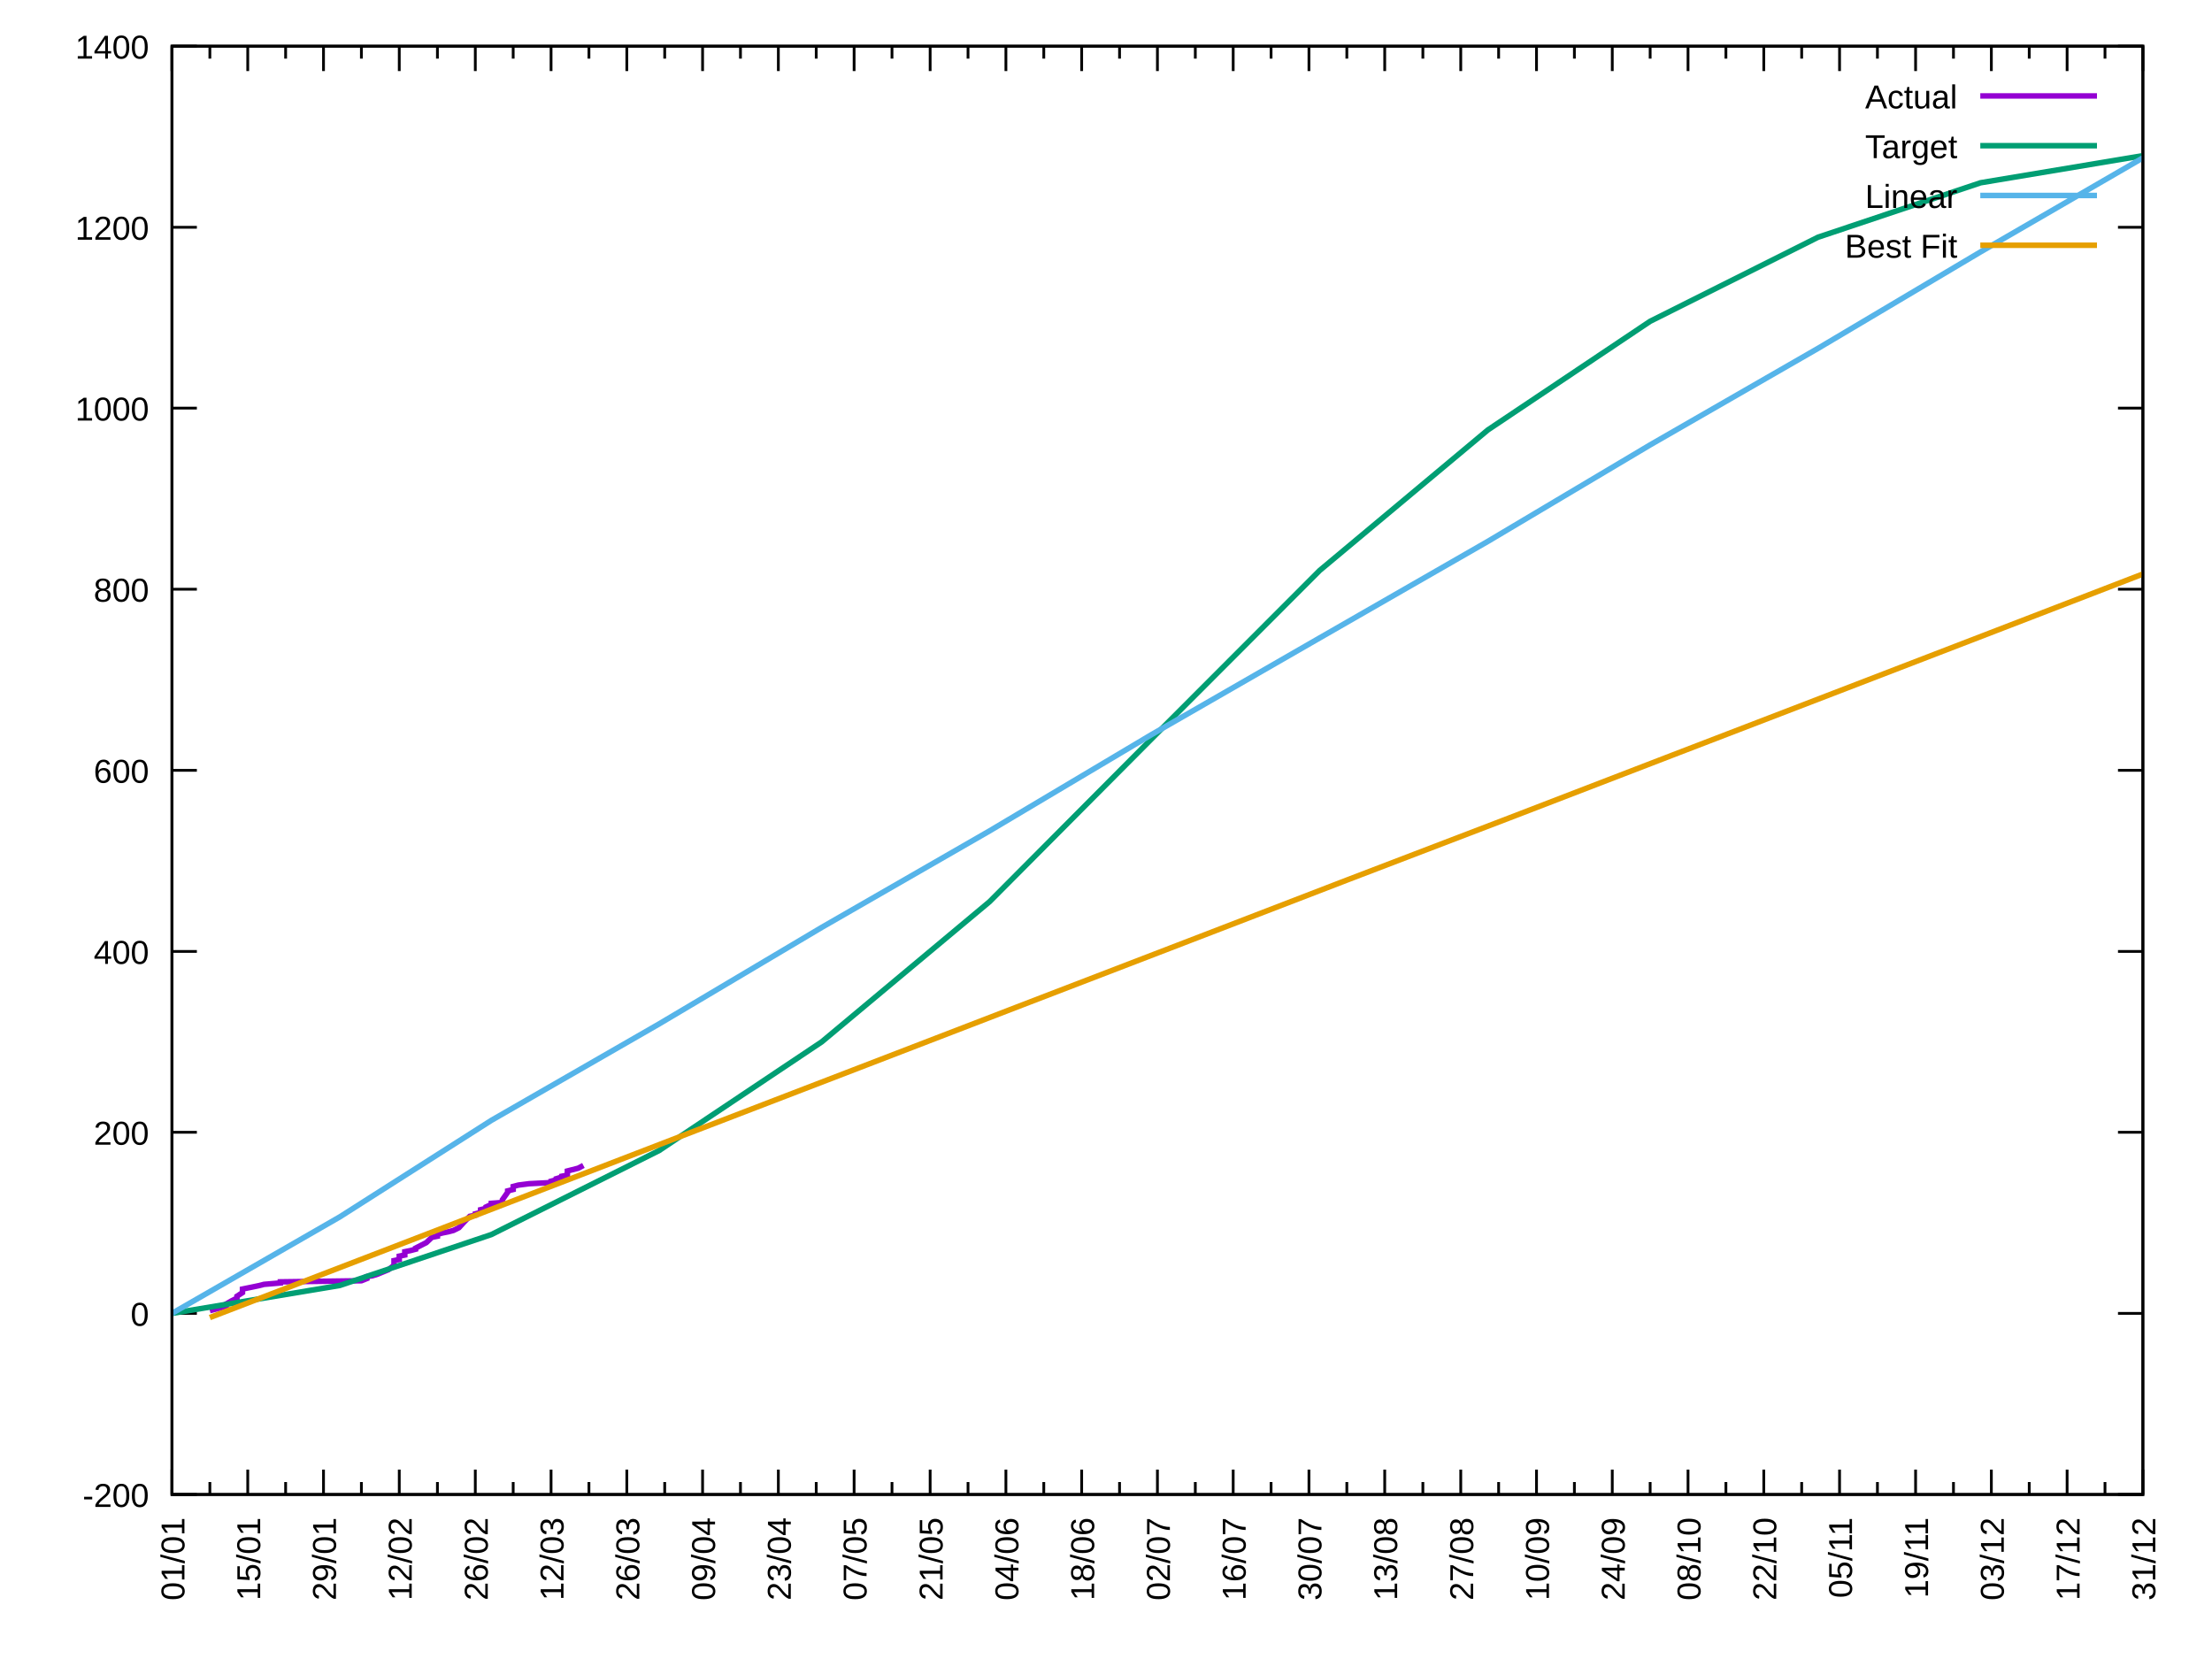
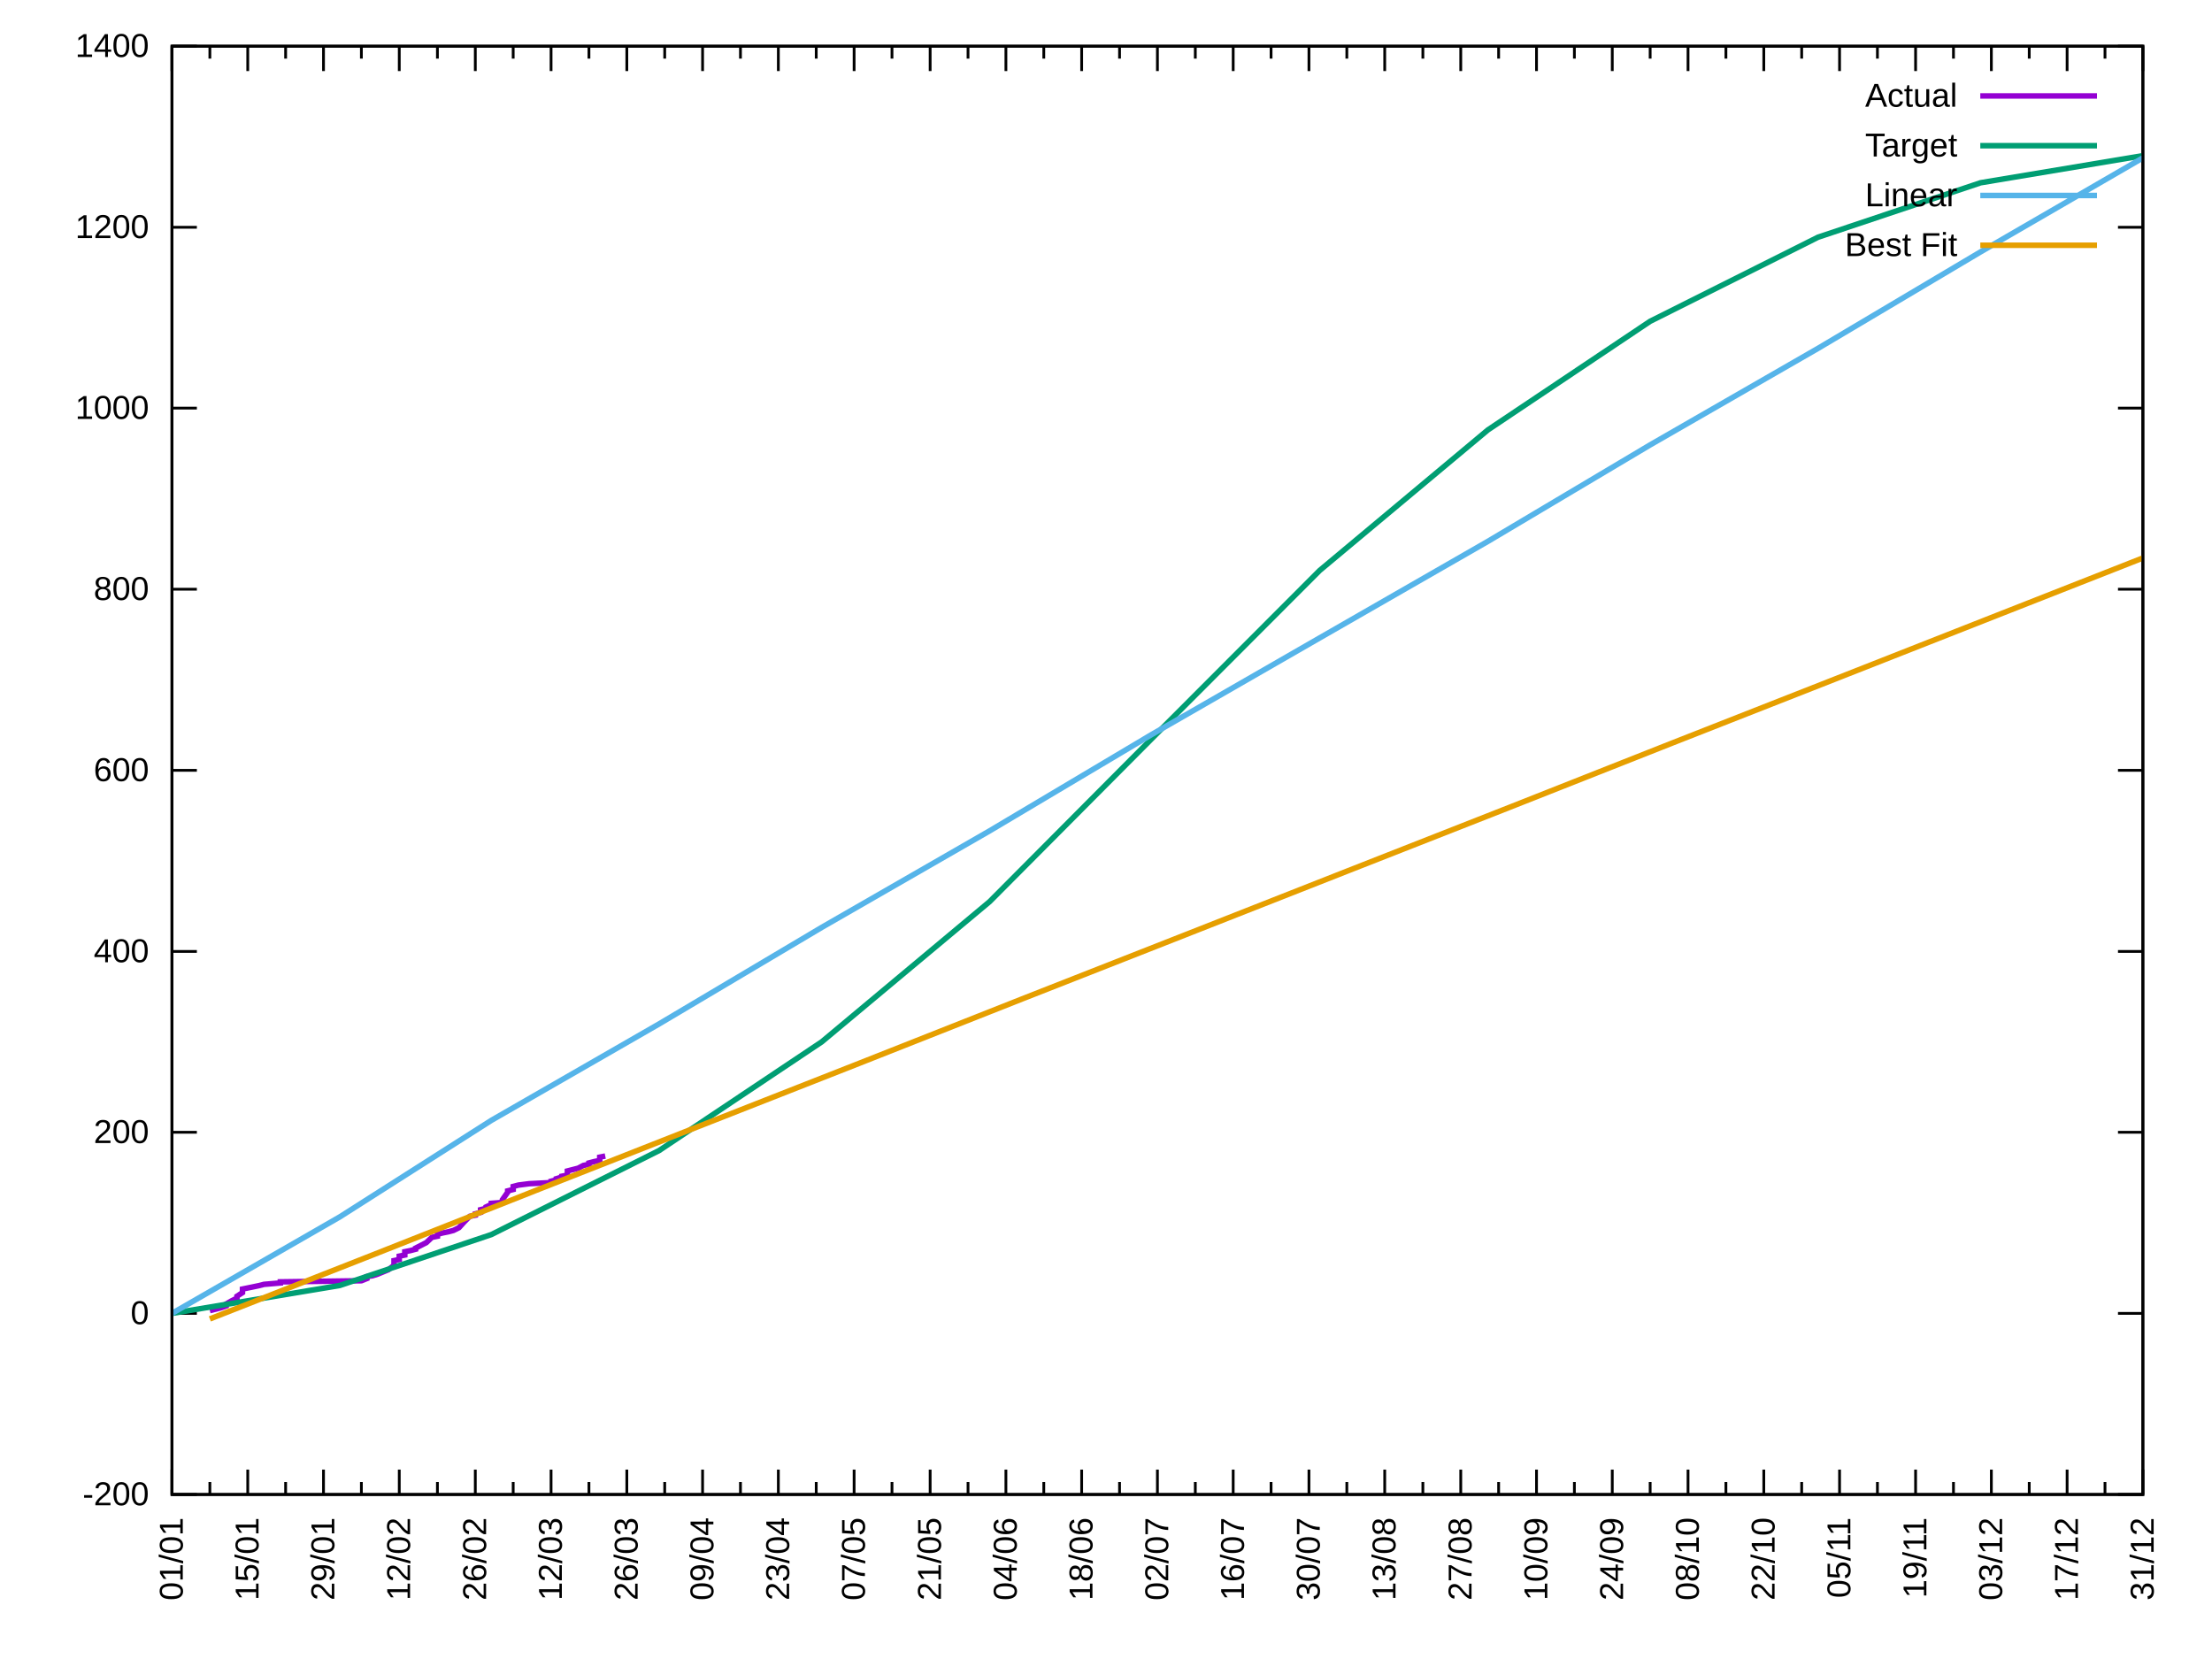
<svg xmlns="http://www.w3.org/2000/svg" xmlns:xlink="http://www.w3.org/1999/xlink" width="800" height="600" viewBox="0 0 800 600">
  <g id="gnuplot_canvas">
    <rect x="0" y="0" width="800" height="600" fill="none" />
    <defs>
      <circle id="gpDot" r="0.5" stroke-width="0.5" />
      <path id="gpPt0" stroke-width="0.222" stroke="currentColor" d="M-1,0 h2 M0,-1 v2" />
      <path id="gpPt1" stroke-width="0.222" stroke="currentColor" d="M-1,-1 L1,1 M1,-1 L-1,1" />
      <path id="gpPt2" stroke-width="0.222" stroke="currentColor" d="M-1,0 L1,0 M0,-1 L0,1 M-1,-1 L1,1 M-1,1 L1,-1" />
      <rect id="gpPt3" stroke-width="0.222" stroke="currentColor" x="-1" y="-1" width="2" height="2" />
      <rect id="gpPt4" stroke-width="0.222" stroke="currentColor" fill="currentColor" x="-1" y="-1" width="2" height="2" />
      <circle id="gpPt5" stroke-width="0.222" stroke="currentColor" cx="0" cy="0" r="1" />
      <use xlink:href="#gpPt5" id="gpPt6" fill="currentColor" stroke="none" />
      <path id="gpPt7" stroke-width="0.222" stroke="currentColor" d="M0,-1.33 L-1.33,0.67 L1.33,0.67 z" />
      <use xlink:href="#gpPt7" id="gpPt8" fill="currentColor" stroke="none" />
      <use xlink:href="#gpPt7" id="gpPt9" stroke="currentColor" transform="rotate(180)" />
      <use xlink:href="#gpPt9" id="gpPt10" fill="currentColor" stroke="none" />
      <use xlink:href="#gpPt3" id="gpPt11" stroke="currentColor" transform="rotate(45)" />
      <use xlink:href="#gpPt11" id="gpPt12" fill="currentColor" stroke="none" />
      <path id="gpPt13" stroke-width="0.222" stroke="currentColor" d="M0,1.330 L1.265,0.411 L0.782,-1.067 L-0.782,-1.076 L-1.265,0.411 z" />
      <use xlink:href="#gpPt13" id="gpPt14" fill="currentColor" stroke="none" />
      <filter id="textbox" filterUnits="objectBoundingBox" x="0" y="0" height="1" width="1">
        <feFlood flood-color="white" flood-opacity="1" result="bgnd" />
        <feComposite in="SourceGraphic" in2="bgnd" operator="atop" />
      </filter>
      <filter id="greybox" filterUnits="objectBoundingBox" x="0" y="0" height="1" width="1">
        <feFlood flood-color="lightgrey" flood-opacity="1" result="grey" />
        <feComposite in="SourceGraphic" in2="grey" operator="atop" />
      </filter>
    </defs>
    <g fill="none" color="white" stroke="currentColor" stroke-width="1.00" stroke-linecap="butt" stroke-linejoin="miter">
</g>
    <g fill="none" color="black" stroke="currentColor" stroke-width="1.00" stroke-linecap="butt" stroke-linejoin="miter">
      <path stroke="black" d="M62.2,540.5 L71.2,540.5 M775.0,540.5 L766.0,540.5  " />
-       <g transform="translate(53.9,545.0)" stroke="none" fill="black" font-family="Arial" font-size="12.00" text-anchor="end">
+       <g transform="translate(53.9,544.4)" stroke="none" fill="black" font-family="Arial" font-size="12.00" text-anchor="end">
        <text>
          <tspan font-family="Arial">-200</tspan>
        </text>
      </g>
    </g>
    <g fill="none" color="black" stroke="currentColor" stroke-width="1.00" stroke-linecap="butt" stroke-linejoin="miter">
      <path stroke="black" d="M62.2,475.0 L71.2,475.0 M775.0,475.0 L766.0,475.0  " />
-       <g transform="translate(53.9,479.5)" stroke="none" fill="black" font-family="Arial" font-size="12.00" text-anchor="end">
+       <g transform="translate(53.9,478.9)" stroke="none" fill="black" font-family="Arial" font-size="12.00" text-anchor="end">
        <text>
          <tspan font-family="Arial"> 0</tspan>
        </text>
      </g>
    </g>
    <g fill="none" color="black" stroke="currentColor" stroke-width="1.00" stroke-linecap="butt" stroke-linejoin="miter">
      <path stroke="black" d="M62.2,409.5 L71.2,409.5 M775.0,409.5 L766.0,409.5  " />
-       <g transform="translate(53.9,414.0)" stroke="none" fill="black" font-family="Arial" font-size="12.00" text-anchor="end">
+       <g transform="translate(53.9,413.4)" stroke="none" fill="black" font-family="Arial" font-size="12.00" text-anchor="end">
        <text>
          <tspan font-family="Arial"> 200</tspan>
        </text>
      </g>
    </g>
    <g fill="none" color="black" stroke="currentColor" stroke-width="1.00" stroke-linecap="butt" stroke-linejoin="miter">
      <path stroke="black" d="M62.2,344.1 L71.2,344.1 M775.0,344.1 L766.0,344.1  " />
-       <g transform="translate(53.9,348.6)" stroke="none" fill="black" font-family="Arial" font-size="12.00" text-anchor="end">
+       <g transform="translate(53.9,348.0)" stroke="none" fill="black" font-family="Arial" font-size="12.00" text-anchor="end">
        <text>
          <tspan font-family="Arial"> 400</tspan>
        </text>
      </g>
    </g>
    <g fill="none" color="black" stroke="currentColor" stroke-width="1.00" stroke-linecap="butt" stroke-linejoin="miter">
      <path stroke="black" d="M62.2,278.6 L71.2,278.6 M775.0,278.6 L766.0,278.6  " />
-       <g transform="translate(53.9,283.1)" stroke="none" fill="black" font-family="Arial" font-size="12.00" text-anchor="end">
+       <g transform="translate(53.9,282.5)" stroke="none" fill="black" font-family="Arial" font-size="12.00" text-anchor="end">
        <text>
          <tspan font-family="Arial"> 600</tspan>
        </text>
      </g>
    </g>
    <g fill="none" color="black" stroke="currentColor" stroke-width="1.00" stroke-linecap="butt" stroke-linejoin="miter">
      <path stroke="black" d="M62.2,213.1 L71.2,213.1 M775.0,213.1 L766.0,213.1  " />
-       <g transform="translate(53.9,217.6)" stroke="none" fill="black" font-family="Arial" font-size="12.00" text-anchor="end">
+       <g transform="translate(53.9,217.0)" stroke="none" fill="black" font-family="Arial" font-size="12.00" text-anchor="end">
        <text>
          <tspan font-family="Arial"> 800</tspan>
        </text>
      </g>
    </g>
    <g fill="none" color="black" stroke="currentColor" stroke-width="1.00" stroke-linecap="butt" stroke-linejoin="miter">
      <path stroke="black" d="M62.2,147.6 L71.2,147.6 M775.0,147.6 L766.0,147.6  " />
-       <g transform="translate(53.9,152.1)" stroke="none" fill="black" font-family="Arial" font-size="12.00" text-anchor="end">
+       <g transform="translate(53.9,151.5)" stroke="none" fill="black" font-family="Arial" font-size="12.00" text-anchor="end">
        <text>
          <tspan font-family="Arial"> 1000</tspan>
        </text>
      </g>
    </g>
    <g fill="none" color="black" stroke="currentColor" stroke-width="1.00" stroke-linecap="butt" stroke-linejoin="miter">
      <path stroke="black" d="M62.2,82.2 L71.2,82.2 M775.0,82.2 L766.0,82.2  " />
-       <g transform="translate(53.9,86.7)" stroke="none" fill="black" font-family="Arial" font-size="12.00" text-anchor="end">
+       <g transform="translate(53.9,86.1)" stroke="none" fill="black" font-family="Arial" font-size="12.00" text-anchor="end">
        <text>
          <tspan font-family="Arial"> 1200</tspan>
        </text>
      </g>
    </g>
    <g fill="none" color="black" stroke="currentColor" stroke-width="1.00" stroke-linecap="butt" stroke-linejoin="miter">
      <path stroke="black" d="M62.2,16.7 L71.2,16.7 M775.0,16.7 L766.0,16.7  " />
-       <g transform="translate(53.9,21.2)" stroke="none" fill="black" font-family="Arial" font-size="12.00" text-anchor="end">
+       <g transform="translate(53.9,20.6)" stroke="none" fill="black" font-family="Arial" font-size="12.00" text-anchor="end">
        <text>
          <tspan font-family="Arial"> 1400</tspan>
        </text>
      </g>
    </g>
    <g fill="none" color="black" stroke="currentColor" stroke-width="1.00" stroke-linecap="butt" stroke-linejoin="miter">
      <path stroke="black" d="M62.2,540.5 L62.2,531.5 M62.2,16.7 L62.2,25.7  " />
-       <g transform="translate(66.7,548.8) rotate(270)" stroke="none" fill="black" font-family="Arial" font-size="12.00" text-anchor="end">
+       <g transform="translate(66.1,548.8) rotate(270)" stroke="none" fill="black" font-family="Arial" font-size="12.00" text-anchor="end">
        <text>
          <tspan font-family="Arial">01/01</tspan>
        </text>
      </g>
    </g>
    <g fill="none" color="black" stroke="currentColor" stroke-width="1.00" stroke-linecap="butt" stroke-linejoin="miter">
      <path stroke="black" d="M75.9,540.5 L75.9,536.0 M75.9,16.7 L75.9,21.2 M89.6,540.5 L89.6,531.5 M89.6,16.7 L89.6,25.7    " />
-       <g transform="translate(94.1,548.8) rotate(270)" stroke="none" fill="black" font-family="Arial" font-size="12.00" text-anchor="end">
+       <g transform="translate(93.5,548.8) rotate(270)" stroke="none" fill="black" font-family="Arial" font-size="12.00" text-anchor="end">
        <text>
          <tspan font-family="Arial">15/01</tspan>
        </text>
      </g>
    </g>
    <g fill="none" color="black" stroke="currentColor" stroke-width="1.00" stroke-linecap="butt" stroke-linejoin="miter">
      <path stroke="black" d="M103.3,540.5 L103.3,536.0 M103.3,16.7 L103.3,21.2 M117.0,540.5 L117.0,531.5 M117.0,16.7 L117.0,25.7    " />
-       <g transform="translate(121.5,548.8) rotate(270)" stroke="none" fill="black" font-family="Arial" font-size="12.00" text-anchor="end">
+       <g transform="translate(120.9,548.8) rotate(270)" stroke="none" fill="black" font-family="Arial" font-size="12.00" text-anchor="end">
        <text>
          <tspan font-family="Arial">29/01</tspan>
        </text>
      </g>
    </g>
    <g fill="none" color="black" stroke="currentColor" stroke-width="1.00" stroke-linecap="butt" stroke-linejoin="miter">
      <path stroke="black" d="M130.7,540.5 L130.7,536.0 M130.7,16.7 L130.7,21.2 M144.4,540.5 L144.4,531.5 M144.4,16.7 L144.4,25.7    " />
-       <g transform="translate(148.9,548.8) rotate(270)" stroke="none" fill="black" font-family="Arial" font-size="12.00" text-anchor="end">
+       <g transform="translate(148.3,548.8) rotate(270)" stroke="none" fill="black" font-family="Arial" font-size="12.00" text-anchor="end">
        <text>
          <tspan font-family="Arial">12/02</tspan>
        </text>
      </g>
    </g>
    <g fill="none" color="black" stroke="currentColor" stroke-width="1.00" stroke-linecap="butt" stroke-linejoin="miter">
      <path stroke="black" d="M158.2,540.5 L158.2,536.0 M158.2,16.7 L158.2,21.2 M171.9,540.5 L171.9,531.5 M171.9,16.7 L171.9,25.7    " />
-       <g transform="translate(176.4,548.8) rotate(270)" stroke="none" fill="black" font-family="Arial" font-size="12.00" text-anchor="end">
+       <g transform="translate(175.8,548.8) rotate(270)" stroke="none" fill="black" font-family="Arial" font-size="12.00" text-anchor="end">
        <text>
          <tspan font-family="Arial">26/02</tspan>
        </text>
      </g>
    </g>
    <g fill="none" color="black" stroke="currentColor" stroke-width="1.00" stroke-linecap="butt" stroke-linejoin="miter">
      <path stroke="black" d="M185.6,540.5 L185.6,536.0 M185.6,16.7 L185.6,21.2 M199.3,540.5 L199.3,531.5 M199.3,16.7 L199.3,25.7    " />
-       <g transform="translate(203.8,548.8) rotate(270)" stroke="none" fill="black" font-family="Arial" font-size="12.00" text-anchor="end">
+       <g transform="translate(203.2,548.8) rotate(270)" stroke="none" fill="black" font-family="Arial" font-size="12.00" text-anchor="end">
        <text>
          <tspan font-family="Arial">12/03</tspan>
        </text>
      </g>
    </g>
    <g fill="none" color="black" stroke="currentColor" stroke-width="1.00" stroke-linecap="butt" stroke-linejoin="miter">
      <path stroke="black" d="M213.0,540.5 L213.0,536.0 M213.0,16.7 L213.0,21.2 M226.7,540.5 L226.7,531.5 M226.7,16.7 L226.7,25.7    " />
-       <g transform="translate(231.2,548.8) rotate(270)" stroke="none" fill="black" font-family="Arial" font-size="12.00" text-anchor="end">
+       <g transform="translate(230.6,548.8) rotate(270)" stroke="none" fill="black" font-family="Arial" font-size="12.00" text-anchor="end">
        <text>
          <tspan font-family="Arial">26/03</tspan>
        </text>
      </g>
    </g>
    <g fill="none" color="black" stroke="currentColor" stroke-width="1.00" stroke-linecap="butt" stroke-linejoin="miter">
      <path stroke="black" d="M240.4,540.5 L240.4,536.0 M240.4,16.7 L240.4,21.2 M254.1,540.5 L254.1,531.5 M254.1,16.7 L254.1,25.7    " />
-       <g transform="translate(258.6,548.8) rotate(270)" stroke="none" fill="black" font-family="Arial" font-size="12.00" text-anchor="end">
+       <g transform="translate(258.0,548.8) rotate(270)" stroke="none" fill="black" font-family="Arial" font-size="12.00" text-anchor="end">
        <text>
          <tspan font-family="Arial">09/04</tspan>
        </text>
      </g>
    </g>
    <g fill="none" color="black" stroke="currentColor" stroke-width="1.00" stroke-linecap="butt" stroke-linejoin="miter">
      <path stroke="black" d="M267.8,540.5 L267.8,536.0 M267.8,16.7 L267.8,21.2 M281.5,540.5 L281.5,531.5 M281.5,16.7 L281.5,25.7    " />
-       <g transform="translate(286.0,548.8) rotate(270)" stroke="none" fill="black" font-family="Arial" font-size="12.00" text-anchor="end">
+       <g transform="translate(285.4,548.8) rotate(270)" stroke="none" fill="black" font-family="Arial" font-size="12.00" text-anchor="end">
        <text>
          <tspan font-family="Arial">23/04</tspan>
        </text>
      </g>
    </g>
    <g fill="none" color="black" stroke="currentColor" stroke-width="1.00" stroke-linecap="butt" stroke-linejoin="miter">
      <path stroke="black" d="M295.2,540.5 L295.2,536.0 M295.2,16.7 L295.2,21.2 M308.9,540.5 L308.9,531.5 M308.9,16.7 L308.9,25.7    " />
-       <g transform="translate(313.4,548.8) rotate(270)" stroke="none" fill="black" font-family="Arial" font-size="12.00" text-anchor="end">
+       <g transform="translate(312.8,548.8) rotate(270)" stroke="none" fill="black" font-family="Arial" font-size="12.00" text-anchor="end">
        <text>
          <tspan font-family="Arial">07/05</tspan>
        </text>
      </g>
    </g>
    <g fill="none" color="black" stroke="currentColor" stroke-width="1.00" stroke-linecap="butt" stroke-linejoin="miter">
      <path stroke="black" d="M322.6,540.5 L322.6,536.0 M322.6,16.7 L322.6,21.2 M336.4,540.5 L336.4,531.5 M336.4,16.7 L336.4,25.7    " />
-       <g transform="translate(340.9,548.8) rotate(270)" stroke="none" fill="black" font-family="Arial" font-size="12.00" text-anchor="end">
+       <g transform="translate(340.3,548.8) rotate(270)" stroke="none" fill="black" font-family="Arial" font-size="12.00" text-anchor="end">
        <text>
          <tspan font-family="Arial">21/05</tspan>
        </text>
      </g>
    </g>
    <g fill="none" color="black" stroke="currentColor" stroke-width="1.00" stroke-linecap="butt" stroke-linejoin="miter">
      <path stroke="black" d="M350.1,540.5 L350.1,536.0 M350.1,16.7 L350.1,21.2 M363.8,540.5 L363.8,531.5 M363.8,16.7 L363.8,25.7    " />
-       <g transform="translate(368.3,548.8) rotate(270)" stroke="none" fill="black" font-family="Arial" font-size="12.00" text-anchor="end">
+       <g transform="translate(367.7,548.8) rotate(270)" stroke="none" fill="black" font-family="Arial" font-size="12.00" text-anchor="end">
        <text>
          <tspan font-family="Arial">04/06</tspan>
        </text>
      </g>
    </g>
    <g fill="none" color="black" stroke="currentColor" stroke-width="1.00" stroke-linecap="butt" stroke-linejoin="miter">
      <path stroke="black" d="M377.5,540.5 L377.5,536.0 M377.5,16.7 L377.5,21.2 M391.2,540.5 L391.2,531.5 M391.2,16.7 L391.2,25.7    " />
-       <g transform="translate(395.7,548.8) rotate(270)" stroke="none" fill="black" font-family="Arial" font-size="12.00" text-anchor="end">
+       <g transform="translate(395.1,548.8) rotate(270)" stroke="none" fill="black" font-family="Arial" font-size="12.00" text-anchor="end">
        <text>
          <tspan font-family="Arial">18/06</tspan>
        </text>
      </g>
    </g>
    <g fill="none" color="black" stroke="currentColor" stroke-width="1.00" stroke-linecap="butt" stroke-linejoin="miter">
      <path stroke="black" d="M404.9,540.5 L404.9,536.0 M404.9,16.7 L404.9,21.2 M418.6,540.5 L418.6,531.5 M418.6,16.7 L418.6,25.7    " />
-       <g transform="translate(423.1,548.8) rotate(270)" stroke="none" fill="black" font-family="Arial" font-size="12.00" text-anchor="end">
+       <g transform="translate(422.5,548.8) rotate(270)" stroke="none" fill="black" font-family="Arial" font-size="12.00" text-anchor="end">
        <text>
          <tspan font-family="Arial">02/07</tspan>
        </text>
      </g>
    </g>
    <g fill="none" color="black" stroke="currentColor" stroke-width="1.00" stroke-linecap="butt" stroke-linejoin="miter">
      <path stroke="black" d="M432.3,540.5 L432.3,536.0 M432.3,16.7 L432.3,21.2 M446.0,540.5 L446.0,531.5 M446.0,16.7 L446.0,25.7    " />
-       <g transform="translate(450.5,548.8) rotate(270)" stroke="none" fill="black" font-family="Arial" font-size="12.00" text-anchor="end">
+       <g transform="translate(449.9,548.8) rotate(270)" stroke="none" fill="black" font-family="Arial" font-size="12.00" text-anchor="end">
        <text>
          <tspan font-family="Arial">16/07</tspan>
        </text>
      </g>
    </g>
    <g fill="none" color="black" stroke="currentColor" stroke-width="1.00" stroke-linecap="butt" stroke-linejoin="miter">
      <path stroke="black" d="M459.7,540.5 L459.7,536.0 M459.7,16.7 L459.7,21.2 M473.4,540.5 L473.4,531.5 M473.4,16.7 L473.4,25.7    " />
-       <g transform="translate(477.9,548.8) rotate(270)" stroke="none" fill="black" font-family="Arial" font-size="12.00" text-anchor="end">
+       <g transform="translate(477.3,548.8) rotate(270)" stroke="none" fill="black" font-family="Arial" font-size="12.00" text-anchor="end">
        <text>
          <tspan font-family="Arial">30/07</tspan>
        </text>
      </g>
    </g>
    <g fill="none" color="black" stroke="currentColor" stroke-width="1.00" stroke-linecap="butt" stroke-linejoin="miter">
      <path stroke="black" d="M487.1,540.5 L487.1,536.0 M487.1,16.7 L487.1,21.2 M500.8,540.5 L500.8,531.5 M500.8,16.7 L500.8,25.7    " />
-       <g transform="translate(505.3,548.8) rotate(270)" stroke="none" fill="black" font-family="Arial" font-size="12.00" text-anchor="end">
+       <g transform="translate(504.7,548.8) rotate(270)" stroke="none" fill="black" font-family="Arial" font-size="12.00" text-anchor="end">
        <text>
          <tspan font-family="Arial">13/08</tspan>
        </text>
      </g>
    </g>
    <g fill="none" color="black" stroke="currentColor" stroke-width="1.00" stroke-linecap="butt" stroke-linejoin="miter">
      <path stroke="black" d="M514.6,540.5 L514.6,536.0 M514.6,16.7 L514.6,21.2 M528.3,540.5 L528.3,531.5 M528.3,16.7 L528.3,25.7    " />
-       <g transform="translate(532.8,548.8) rotate(270)" stroke="none" fill="black" font-family="Arial" font-size="12.00" text-anchor="end">
+       <g transform="translate(532.2,548.8) rotate(270)" stroke="none" fill="black" font-family="Arial" font-size="12.00" text-anchor="end">
        <text>
          <tspan font-family="Arial">27/08</tspan>
        </text>
      </g>
    </g>
    <g fill="none" color="black" stroke="currentColor" stroke-width="1.00" stroke-linecap="butt" stroke-linejoin="miter">
      <path stroke="black" d="M542.0,540.5 L542.0,536.0 M542.0,16.7 L542.0,21.2 M555.7,540.5 L555.7,531.5 M555.7,16.7 L555.7,25.7    " />
-       <g transform="translate(560.2,548.8) rotate(270)" stroke="none" fill="black" font-family="Arial" font-size="12.00" text-anchor="end">
+       <g transform="translate(559.6,548.8) rotate(270)" stroke="none" fill="black" font-family="Arial" font-size="12.00" text-anchor="end">
        <text>
          <tspan font-family="Arial">10/09</tspan>
        </text>
      </g>
    </g>
    <g fill="none" color="black" stroke="currentColor" stroke-width="1.00" stroke-linecap="butt" stroke-linejoin="miter">
      <path stroke="black" d="M569.4,540.5 L569.4,536.0 M569.4,16.7 L569.4,21.2 M583.1,540.5 L583.1,531.5 M583.1,16.7 L583.1,25.7    " />
-       <g transform="translate(587.6,548.8) rotate(270)" stroke="none" fill="black" font-family="Arial" font-size="12.00" text-anchor="end">
+       <g transform="translate(587.0,548.8) rotate(270)" stroke="none" fill="black" font-family="Arial" font-size="12.00" text-anchor="end">
        <text>
          <tspan font-family="Arial">24/09</tspan>
        </text>
      </g>
    </g>
    <g fill="none" color="black" stroke="currentColor" stroke-width="1.00" stroke-linecap="butt" stroke-linejoin="miter">
      <path stroke="black" d="M596.8,540.5 L596.8,536.0 M596.8,16.7 L596.8,21.2 M610.5,540.5 L610.5,531.5 M610.5,16.7 L610.5,25.7    " />
-       <g transform="translate(615.0,548.8) rotate(270)" stroke="none" fill="black" font-family="Arial" font-size="12.00" text-anchor="end">
+       <g transform="translate(614.4,548.8) rotate(270)" stroke="none" fill="black" font-family="Arial" font-size="12.00" text-anchor="end">
        <text>
          <tspan font-family="Arial">08/10</tspan>
        </text>
      </g>
    </g>
    <g fill="none" color="black" stroke="currentColor" stroke-width="1.00" stroke-linecap="butt" stroke-linejoin="miter">
      <path stroke="black" d="M624.2,540.5 L624.2,536.0 M624.2,16.7 L624.2,21.2 M637.9,540.5 L637.9,531.5 M637.9,16.7 L637.9,25.7    " />
-       <g transform="translate(642.4,548.8) rotate(270)" stroke="none" fill="black" font-family="Arial" font-size="12.00" text-anchor="end">
+       <g transform="translate(641.8,548.8) rotate(270)" stroke="none" fill="black" font-family="Arial" font-size="12.00" text-anchor="end">
        <text>
          <tspan font-family="Arial">22/10</tspan>
        </text>
      </g>
    </g>
    <g fill="none" color="black" stroke="currentColor" stroke-width="1.00" stroke-linecap="butt" stroke-linejoin="miter">
      <path stroke="black" d="M651.6,540.5 L651.6,536.0 M651.6,16.7 L651.6,21.2 M665.3,540.5 L665.3,531.5 M665.3,16.7 L665.3,25.7    " />
-       <g transform="translate(669.8,548.8) rotate(270)" stroke="none" fill="black" font-family="Arial" font-size="12.00" text-anchor="end">
+       <g transform="translate(669.2,548.8) rotate(270)" stroke="none" fill="black" font-family="Arial" font-size="12.00" text-anchor="end">
        <text>
          <tspan font-family="Arial">05/11</tspan>
        </text>
      </g>
    </g>
    <g fill="none" color="black" stroke="currentColor" stroke-width="1.00" stroke-linecap="butt" stroke-linejoin="miter">
      <path stroke="black" d="M679.0,540.5 L679.0,536.0 M679.0,16.7 L679.0,21.2 M692.8,540.5 L692.8,531.5 M692.8,16.7 L692.8,25.7    " />
-       <g transform="translate(697.3,548.8) rotate(270)" stroke="none" fill="black" font-family="Arial" font-size="12.00" text-anchor="end">
+       <g transform="translate(696.7,548.8) rotate(270)" stroke="none" fill="black" font-family="Arial" font-size="12.00" text-anchor="end">
        <text>
          <tspan font-family="Arial">19/11</tspan>
        </text>
      </g>
    </g>
    <g fill="none" color="black" stroke="currentColor" stroke-width="1.00" stroke-linecap="butt" stroke-linejoin="miter">
      <path stroke="black" d="M706.5,540.5 L706.5,536.0 M706.5,16.7 L706.5,21.2 M720.2,540.5 L720.2,531.5 M720.2,16.7 L720.2,25.7    " />
-       <g transform="translate(724.7,548.8) rotate(270)" stroke="none" fill="black" font-family="Arial" font-size="12.00" text-anchor="end">
+       <g transform="translate(724.1,548.8) rotate(270)" stroke="none" fill="black" font-family="Arial" font-size="12.00" text-anchor="end">
        <text>
          <tspan font-family="Arial">03/12</tspan>
        </text>
      </g>
    </g>
    <g fill="none" color="black" stroke="currentColor" stroke-width="1.00" stroke-linecap="butt" stroke-linejoin="miter">
      <path stroke="black" d="M733.9,540.5 L733.9,536.0 M733.9,16.7 L733.9,21.2 M747.6,540.5 L747.6,531.5 M747.6,16.7 L747.6,25.7    " />
-       <g transform="translate(752.1,548.8) rotate(270)" stroke="none" fill="black" font-family="Arial" font-size="12.00" text-anchor="end">
+       <g transform="translate(751.5,548.8) rotate(270)" stroke="none" fill="black" font-family="Arial" font-size="12.00" text-anchor="end">
        <text>
          <tspan font-family="Arial">17/12</tspan>
        </text>
      </g>
    </g>
    <g fill="none" color="black" stroke="currentColor" stroke-width="1.00" stroke-linecap="butt" stroke-linejoin="miter">
      <path stroke="black" d="M761.3,540.5 L761.3,536.0 M761.3,16.7 L761.3,21.2 M775.0,540.5 L775.0,531.5 M775.0,16.7 L775.0,25.7    " />
-       <g transform="translate(779.5,548.8) rotate(270)" stroke="none" fill="black" font-family="Arial" font-size="12.00" text-anchor="end">
+       <g transform="translate(778.9,548.8) rotate(270)" stroke="none" fill="black" font-family="Arial" font-size="12.00" text-anchor="end">
        <text>
          <tspan font-family="Arial">31/12</tspan>
        </text>
      </g>
    </g>
    <g fill="none" color="black" stroke="currentColor" stroke-width="1.00" stroke-linecap="butt" stroke-linejoin="miter">
</g>
    <g fill="none" color="black" stroke="currentColor" stroke-width="1.00" stroke-linecap="butt" stroke-linejoin="miter">
      <path stroke="black" d="M62.2,16.7 L62.2,540.5 L775.0,540.5 L775.0,16.7 L62.2,16.7 Z  " />
    </g>
    <g fill="none" color="black" stroke="currentColor" stroke-width="1.00" stroke-linecap="butt" stroke-linejoin="miter">
</g>
    <g id="gnuplot_plot_1">
      <g fill="none" color="white" stroke="black" stroke-width="2.00" stroke-linecap="butt" stroke-linejoin="miter">
</g>
      <g fill="none" color="black" stroke="currentColor" stroke-width="2.00" stroke-linecap="butt" stroke-linejoin="miter">
-         <g transform="translate(707.9,39.2)" stroke="none" fill="black" font-family="Arial" font-size="12.00" text-anchor="end">
+         <g transform="translate(707.9,38.6)" stroke="none" fill="black" font-family="Arial" font-size="12.00" text-anchor="end">
          <text>
            <tspan font-family="Arial">Actual</tspan>
          </text>
        </g>
      </g>
      <g fill="none" color="black" stroke="currentColor" stroke-width="2.00" stroke-linecap="butt" stroke-linejoin="miter">
-         <path stroke="rgb(148,   0, 211)" d="M716.2,34.7 L758.4,34.7 M75.9,474.0 L79.8,473.0 L81.8,472.3 L81.8,471.6 L83.7,470.5 L85.7,469.5   L85.7,468.8 L87.7,467.5 L87.7,467.0 L87.7,466.2 L91.6,465.4 L93.5,465.0 L95.5,464.5 L101.4,464.0   L101.4,463.6 L130.7,463.2 L132.7,462.4 L132.7,461.7 L134.7,461.4 L136.6,460.8 L140.5,459.2 L142.5,457.6   L142.5,455.9 L144.4,455.5 L144.4,454.8 L144.4,454.3 L146.4,453.9 L146.4,452.7 L148.4,452.3 L150.3,451.8   L150.3,451.4 L154.2,449.4 L156.2,447.5 L158.2,447.1 L158.2,446.6 L158.2,446.4 L160.1,445.9 L162.1,445.5   L164.0,445.0 L166.0,444.0 L167.9,441.9 L169.9,439.9 L171.9,439.5 L171.9,439.0 L173.8,438.5 L173.8,437.9   L173.8,437.5 L175.8,437.0 L175.8,436.5 L177.7,435.6 L177.7,435.2 L181.7,434.9 L181.7,433.9 L183.6,431.2   L183.6,430.7 L185.6,430.2 L185.6,429.6 L185.6,429.1 L187.5,428.6 L191.4,428.1 L199.3,427.7 L199.3,427.2   L201.2,426.7 L201.2,426.3 L203.2,425.7 L203.2,425.4 L205.2,425.0 L205.2,423.5 L209.1,422.5 L211.0,421.5    " />
+         <path stroke="rgb(148,   0, 211)" d="M716.2,34.7 L758.4,34.7 M75.9,474.0 L79.8,473.0 L81.8,472.3 L81.8,471.6 L83.7,470.5 L85.7,469.5   L85.7,468.8 L87.7,467.5 L87.7,467.0 L87.7,466.2 L91.6,465.4 L93.5,465.0 L95.5,464.5 L101.4,464.0   L101.4,463.6 L130.7,463.2 L132.7,462.4 L132.7,461.7 L134.7,461.4 L136.6,460.8 L140.5,459.2 L142.5,457.6   L142.5,455.9 L144.4,455.5 L144.4,454.8 L144.4,454.3 L146.4,453.9 L146.4,452.7 L148.4,452.3 L150.3,451.8   L150.3,451.4 L154.2,449.4 L156.2,447.5 L158.2,447.1 L158.2,446.6 L158.2,446.4 L160.1,445.9 L162.1,445.5   L164.0,445.0 L166.0,444.0 L167.9,441.9 L169.9,439.9 L171.9,439.5 L171.9,439.0 L173.8,438.5 L173.8,437.9   L173.8,437.5 L175.8,437.0 L175.8,436.5 L177.7,435.6 L177.7,435.2 L181.7,434.9 L181.7,433.9 L183.6,431.2   L183.6,430.7 L185.6,430.2 L185.6,429.6 L185.6,429.1 L187.5,428.6 L191.4,428.1 L199.3,427.7 L199.3,427.2   L201.2,426.7 L201.2,426.3 L203.2,425.7 L203.2,425.4 L205.2,425.0 L205.2,423.5 L209.1,422.5 L211.0,421.5   L213.0,421.1 L213.0,420.6 L214.9,420.1 L216.9,419.7 L216.9,419.0 L216.9,418.5 L218.9,418.1  " />
      </g>
    </g>
    <g id="gnuplot_plot_2">
      <g fill="none" color="black" stroke="currentColor" stroke-width="2.00" stroke-linecap="butt" stroke-linejoin="miter">
-         <g transform="translate(707.9,57.2)" stroke="none" fill="black" font-family="Arial" font-size="12.00" text-anchor="end">
+         <g transform="translate(707.9,56.6)" stroke="none" fill="black" font-family="Arial" font-size="12.00" text-anchor="end">
          <text>
            <tspan font-family="Arial">Target</tspan>
          </text>
        </g>
      </g>
      <g fill="none" color="black" stroke="currentColor" stroke-width="2.00" stroke-linecap="butt" stroke-linejoin="miter">
        <path stroke="rgb(  0, 158, 115)" d="M716.2,52.7 L758.4,52.7 M62.2,475.0 L122.9,464.9 L177.7,446.5 L238.4,416.1 L297.2,376.8 L357.9,326.1   L416.6,267.1 L477.3,206.3 L538.1,155.5 L596.8,116.2 L657.5,85.8 L716.3,66.1 L775.0,56.3  " />
      </g>
    </g>
    <g id="gnuplot_plot_3">
      <g fill="none" color="black" stroke="currentColor" stroke-width="2.00" stroke-linecap="butt" stroke-linejoin="miter">
-         <g transform="translate(707.9,75.2)" stroke="none" fill="black" font-family="Arial" font-size="12.00" text-anchor="end">
+         <g transform="translate(707.9,74.6)" stroke="none" fill="black" font-family="Arial" font-size="12.00" text-anchor="end">
          <text>
            <tspan font-family="Arial">Linear</tspan>
          </text>
        </g>
      </g>
      <g fill="none" color="black" stroke="currentColor" stroke-width="2.00" stroke-linecap="butt" stroke-linejoin="miter">
        <path stroke="rgb( 86, 180, 233)" d="M716.2,70.7 L758.4,70.7 M62.2,475.0 L122.9,440.1 L177.7,405.2 L238.4,370.3 L297.2,335.4 L357.9,300.5   L416.6,265.6 L477.3,230.7 L538.1,195.8 L596.8,160.9 L657.5,126.0 L716.3,91.1 L775.0,57.1  " />
      </g>
    </g>
    <g id="gnuplot_plot_4">
      <g fill="none" color="black" stroke="currentColor" stroke-width="2.00" stroke-linecap="butt" stroke-linejoin="miter">
-         <g transform="translate(707.9,93.2)" stroke="none" fill="black" font-family="Arial" font-size="12.00" text-anchor="end">
+         <g transform="translate(707.9,92.6)" stroke="none" fill="black" font-family="Arial" font-size="12.00" text-anchor="end">
          <text>
            <tspan font-family="Arial">Best Fit</tspan>
          </text>
        </g>
      </g>
      <g fill="none" color="black" stroke="currentColor" stroke-width="2.00" stroke-linecap="butt" stroke-linejoin="miter">
-         <path stroke="rgb(230, 159,   0)" d="M716.2,88.7 L758.4,88.7 M75.9,476.5 L134.7,453.9 L193.4,431.3 L252.1,408.7 L310.9,386.1 L369.6,363.5   L428.4,340.9 L487.1,318.3 L545.9,295.8 L604.6,273.2 L663.4,250.6 L722.1,228.0 L775.0,207.6  " />
+         <path stroke="rgb(230, 159,   0)" d="M716.2,88.7 L758.4,88.7 M75.9,477.0 L134.7,453.9 L193.4,430.7 L252.1,407.6 L310.9,384.5 L369.6,361.3   L428.4,338.2 L487.1,315.1 L545.9,292.0 L604.6,268.8 L663.4,245.7 L722.1,222.6 L775.0,201.8  " />
      </g>
    </g>
    <g fill="none" color="black" stroke="currentColor" stroke-width="2.00" stroke-linecap="butt" stroke-linejoin="miter">
</g>
    <g fill="none" color="black" stroke="black" stroke-width="1.00" stroke-linecap="butt" stroke-linejoin="miter">
</g>
    <g fill="none" color="black" stroke="currentColor" stroke-width="1.00" stroke-linecap="butt" stroke-linejoin="miter">
      <path stroke="black" d="M62.2,16.7 L62.2,540.5 L775.0,540.5 L775.0,16.7 L62.2,16.7 Z  " />
    </g>
    <g fill="none" color="black" stroke="currentColor" stroke-width="1.00" stroke-linecap="butt" stroke-linejoin="miter">
</g>
  </g>
</svg>
